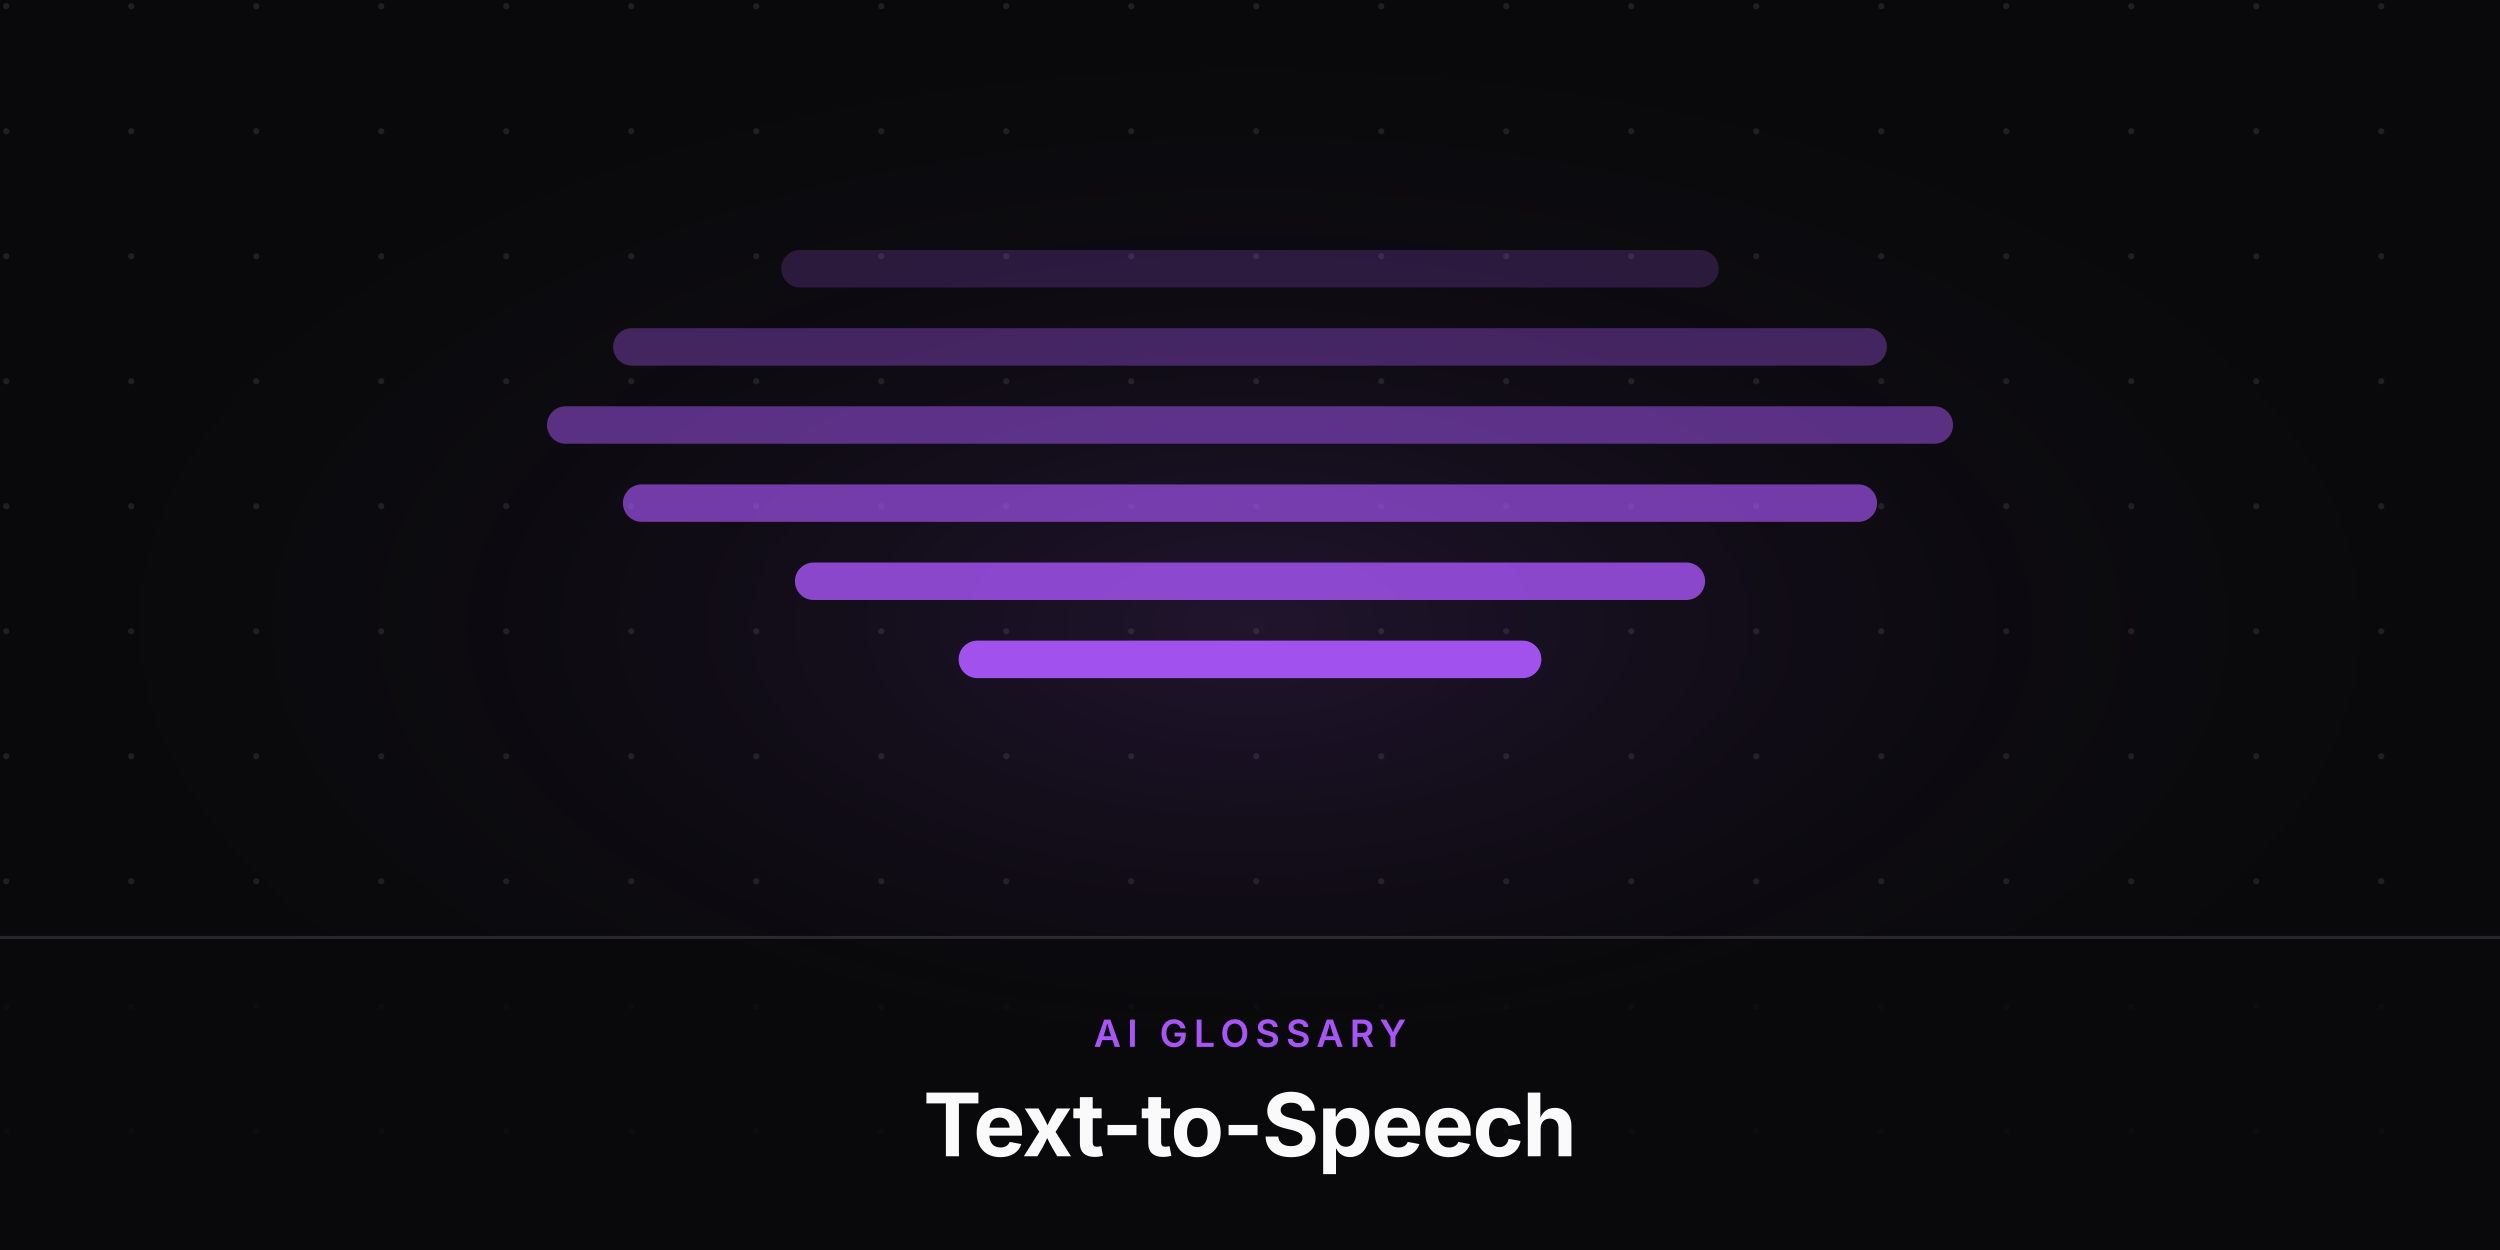
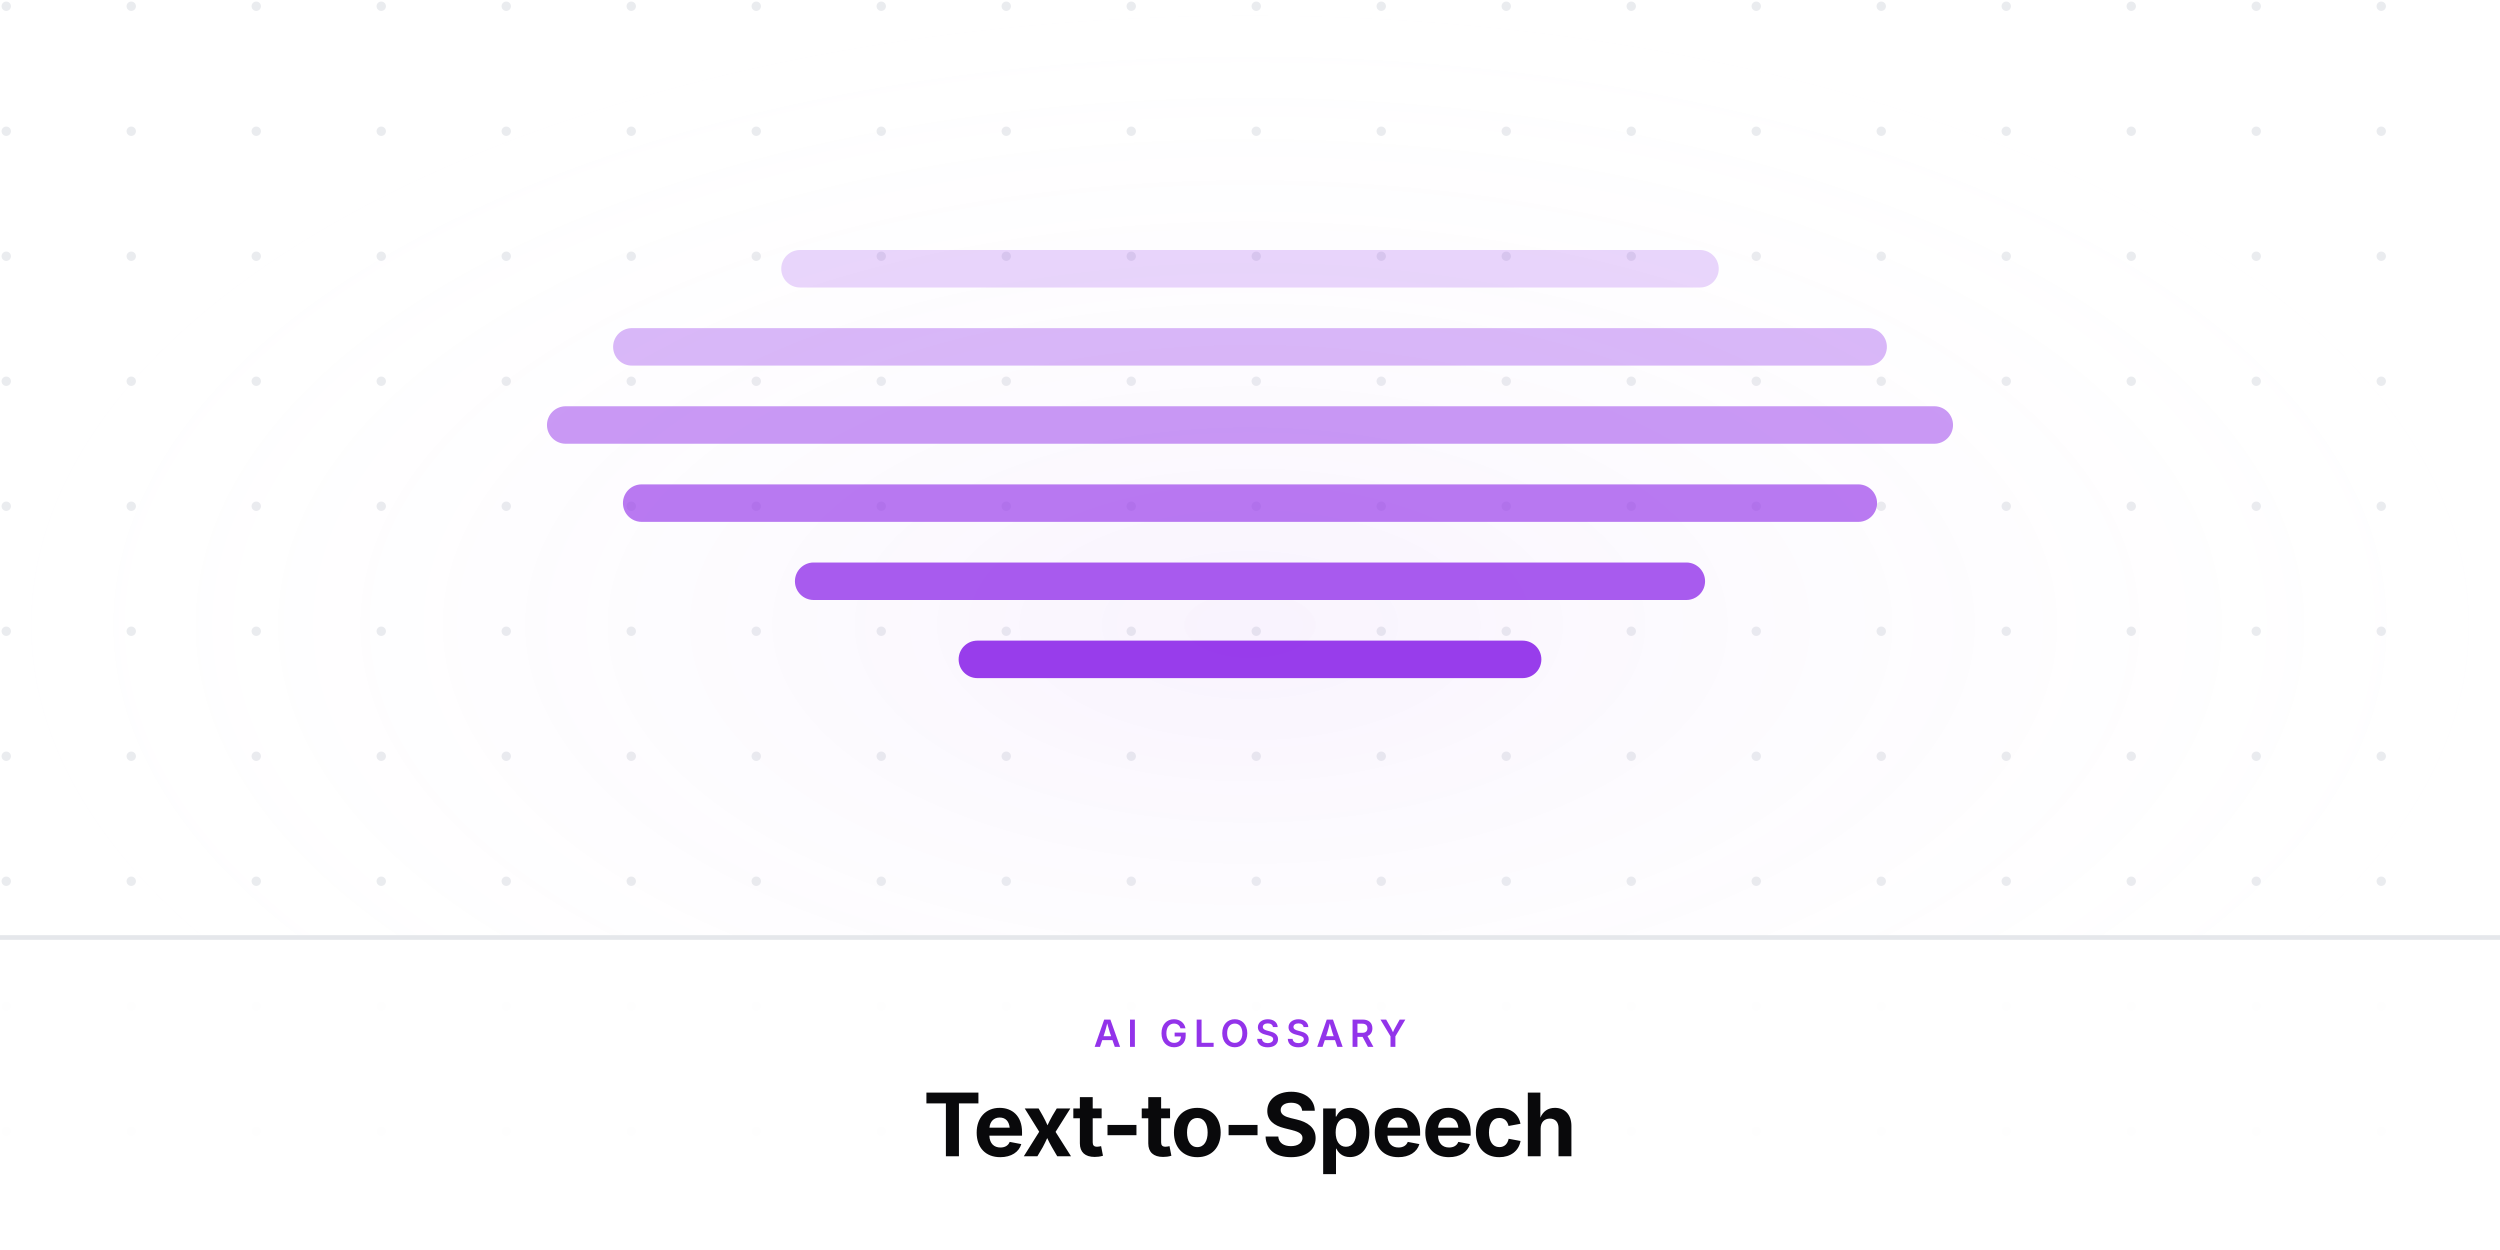
<svg xmlns="http://www.w3.org/2000/svg" viewBox="0 0 800 400" width="800" height="400">
  <defs>
    <radialGradient id="glow" cx="50%" cy="50%" r="50%">
-       <stop offset="0%" stop-color="rgba(168,85,247,0.15)" />
-       <stop offset="100%" stop-color="#09090b" stop-opacity="0" />
+       <stop offset="0%" stop-color="rgba(147,51,234,0.06)" />
+       <stop offset="100%" stop-color="#ffffff" stop-opacity="0" />
    </radialGradient>
    <pattern id="grid" width="40" height="40" patternUnits="userSpaceOnUse">
-       <circle cx="2" cy="2" r="1" fill="#a1a1aa" opacity="0.15" />
+       <circle cx="2" cy="2" r="1.5" fill="#e5e7eb" opacity="0.8" />
    </pattern>
  </defs>
-   <rect width="800" height="400" fill="#09090b" />
+   <rect width="800" height="400" fill="#ffffff" />
  <rect width="800" height="400" fill="url(#grid)" />
  <rect x="0" y="0" width="800" height="400" fill="url(#glow)" />
  <g transform="translate(0, -20)">
-     <rect x="250" y="100" width="300" height="12" rx="6" fill="#a855f7" opacity="0.2" />
-     <rect x="196.198" y="125" width="407.603" height="12" rx="6" fill="#a855f7" opacity="0.35" />
-     <rect x="175.032" y="150" width="449.936" height="12" rx="6" fill="#a855f7" opacity="0.5" />
-     <rect x="199.34" y="175" width="401.319" height="12" rx="6" fill="#a855f7" opacity="0.65" />
-     <rect x="254.378" y="200" width="291.244" height="12" rx="6" fill="#a855f7" opacity="0.8" />
-     <rect x="306.76" y="225" width="186.48" height="12" rx="6" fill="#a855f7" opacity="0.95" />
+     <rect x="250" y="100" width="300" height="12" rx="6" fill="#9333ea" opacity="0.2" />
+     <rect x="196.198" y="125" width="407.603" height="12" rx="6" fill="#9333ea" opacity="0.35" />
+     <rect x="175.032" y="150" width="449.936" height="12" rx="6" fill="#9333ea" opacity="0.5" />
+     <rect x="199.34" y="175" width="401.319" height="12" rx="6" fill="#9333ea" opacity="0.65" />
+     <rect x="254.378" y="200" width="291.244" height="12" rx="6" fill="#9333ea" opacity="0.8" />
+     <rect x="306.76" y="225" width="186.48" height="12" rx="6" fill="#9333ea" opacity="0.95" />
  </g>
-   <rect x="0" y="300" width="800" height="100" fill="#09090b" opacity="0.8" />
-   <line x1="0" y1="300" x2="800" y2="300" stroke="#a1a1aa" stroke-opacity="0.2" stroke-width="1" />
-   <text x="400" y="335" font-family="'Inter',sans-serif" font-weight="600" font-size="12" fill="#a855f7" text-anchor="middle" letter-spacing="2" text-transform="uppercase">AI GLOSSARY</text>
-   <text x="400" y="370" font-family="'Inter',sans-serif" font-weight="700" font-size="28" fill="#fafafa" text-anchor="middle" letter-spacing="-0.5">Text-to-Speech</text>
+   <rect x="0" y="300" width="800" height="100" fill="#ffffff" opacity="0.95" />
+   <line x1="0" y1="300" x2="800" y2="300" stroke="#e5e7eb" stroke-opacity="1" stroke-width="1.5" />
+   <text x="400" y="335" font-family="'Inter',sans-serif" font-weight="600" font-size="12" fill="#9333ea" text-anchor="middle" letter-spacing="2" text-transform="uppercase">AI GLOSSARY</text>
+   <text x="400" y="370" font-family="'Inter',sans-serif" font-weight="700" font-size="28" fill="#09090b" text-anchor="middle" letter-spacing="-0.5">Text-to-Speech</text>
</svg>
